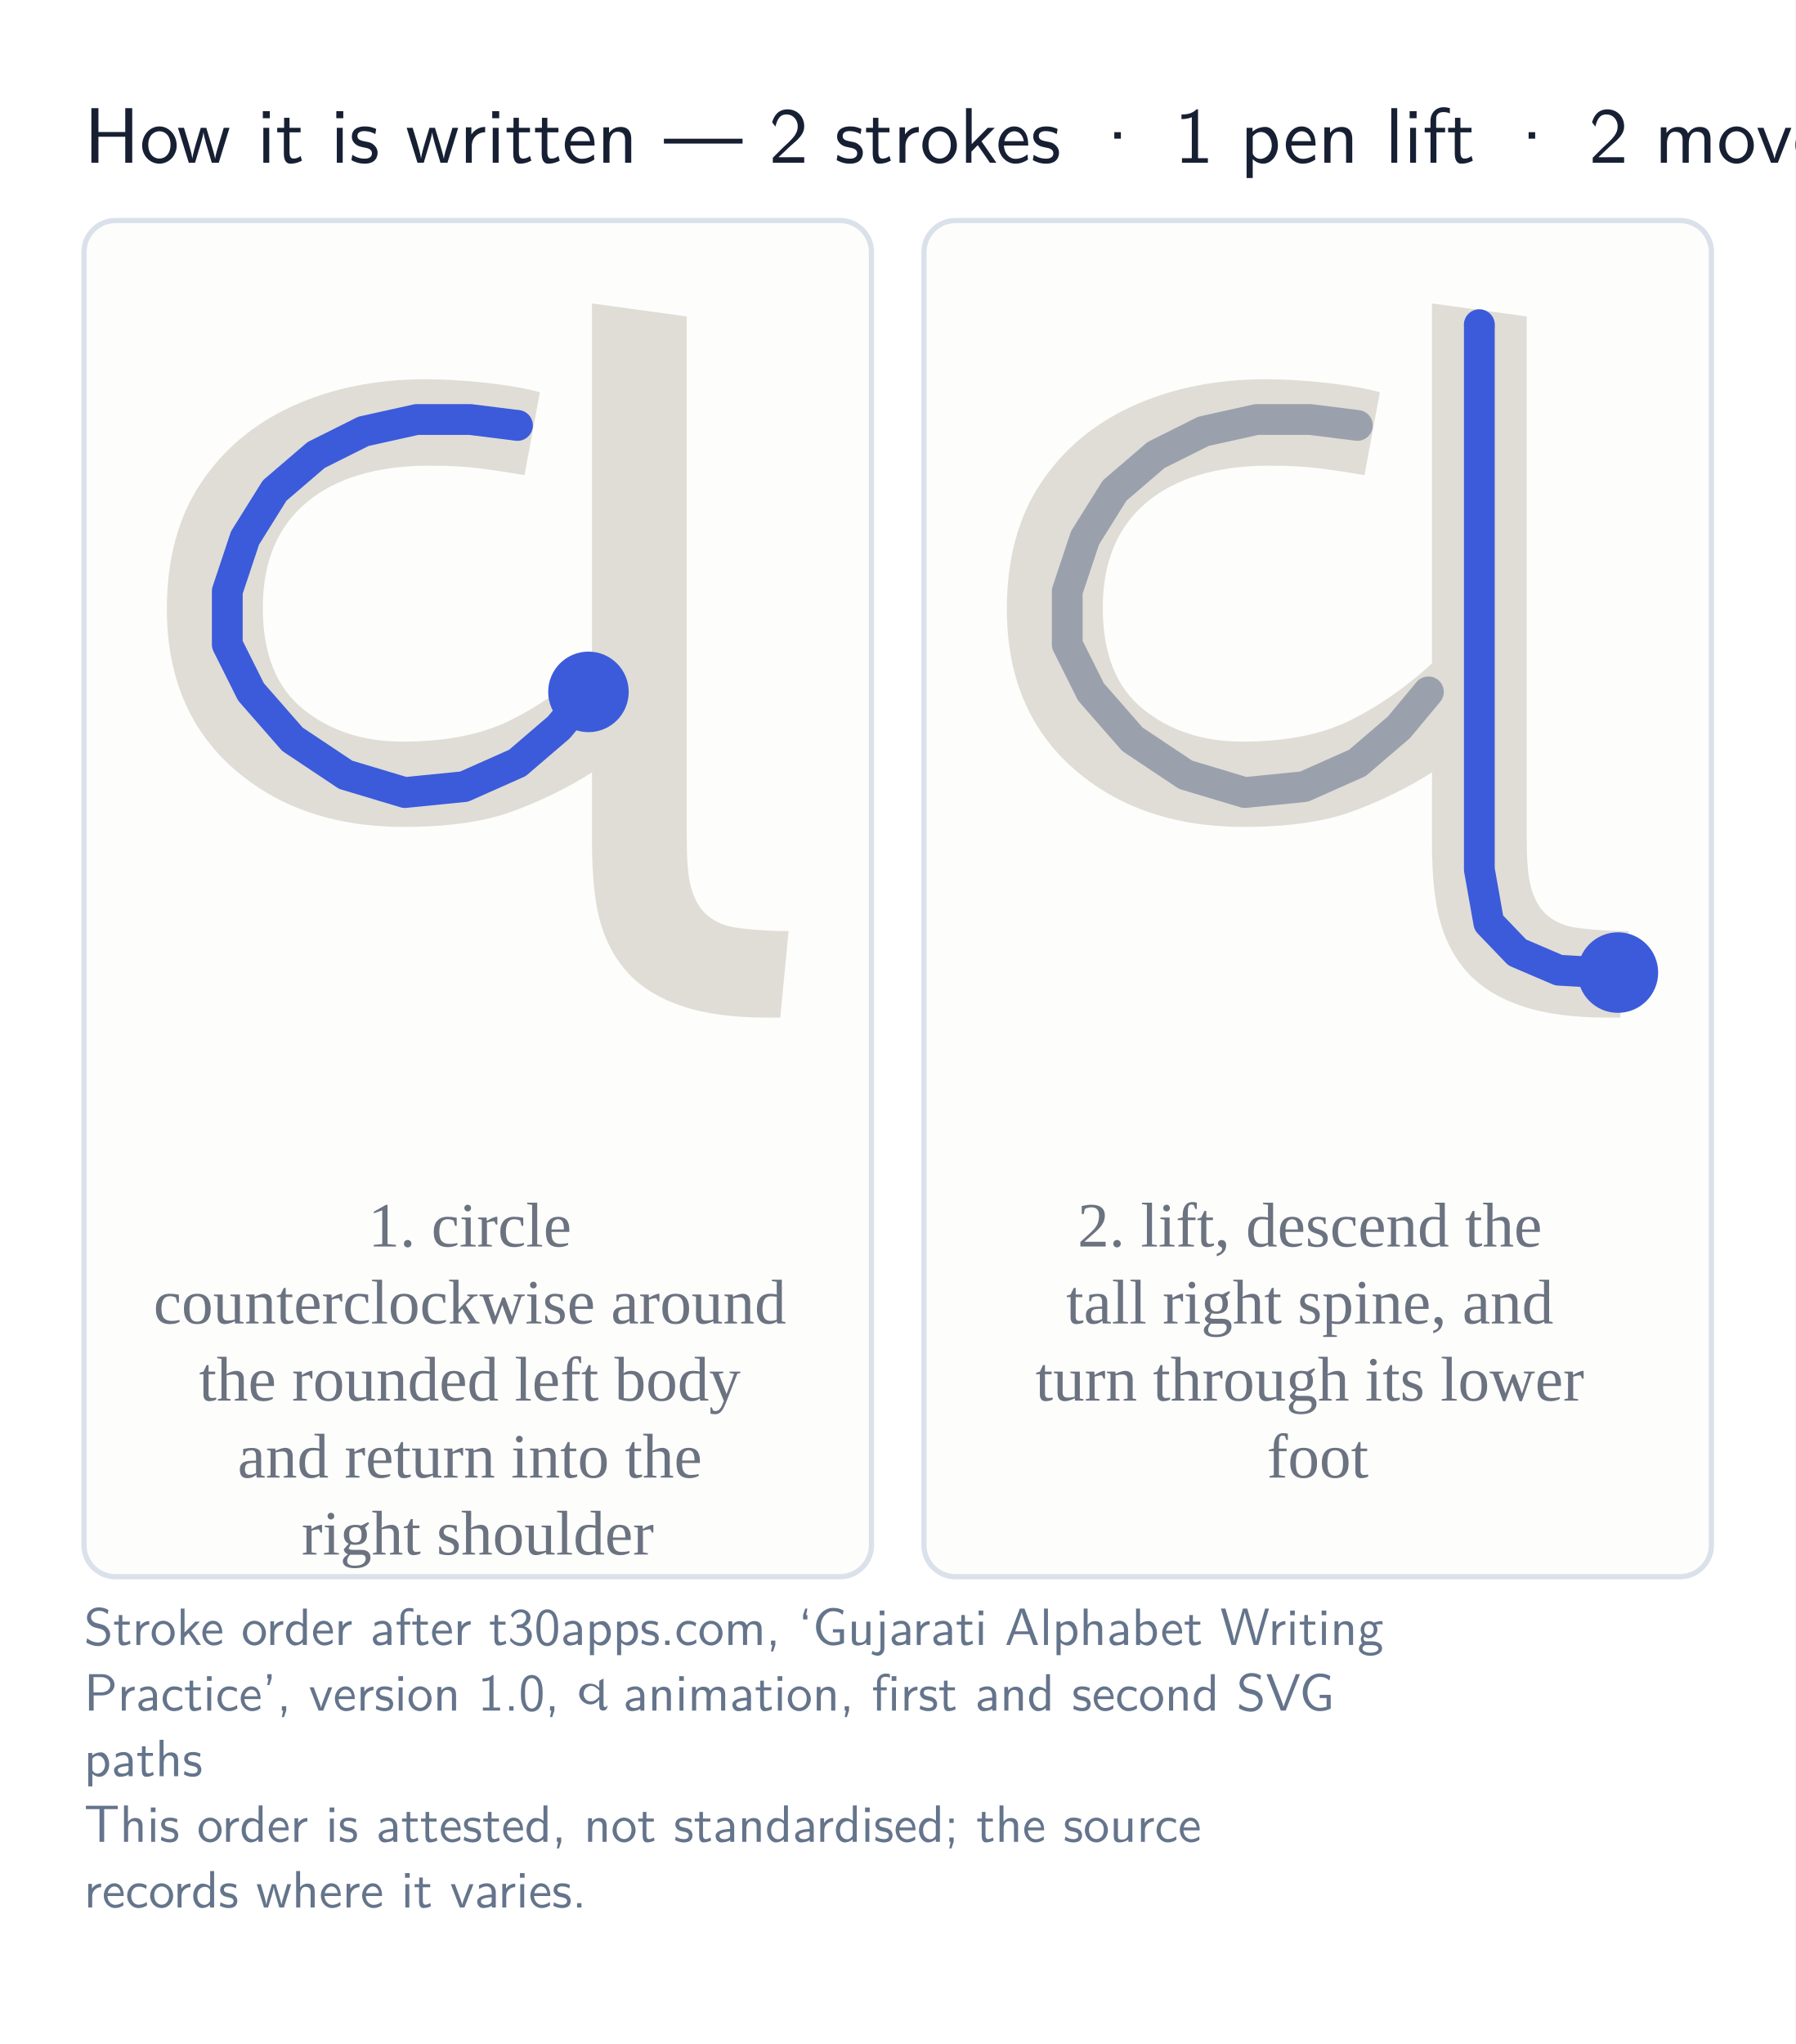
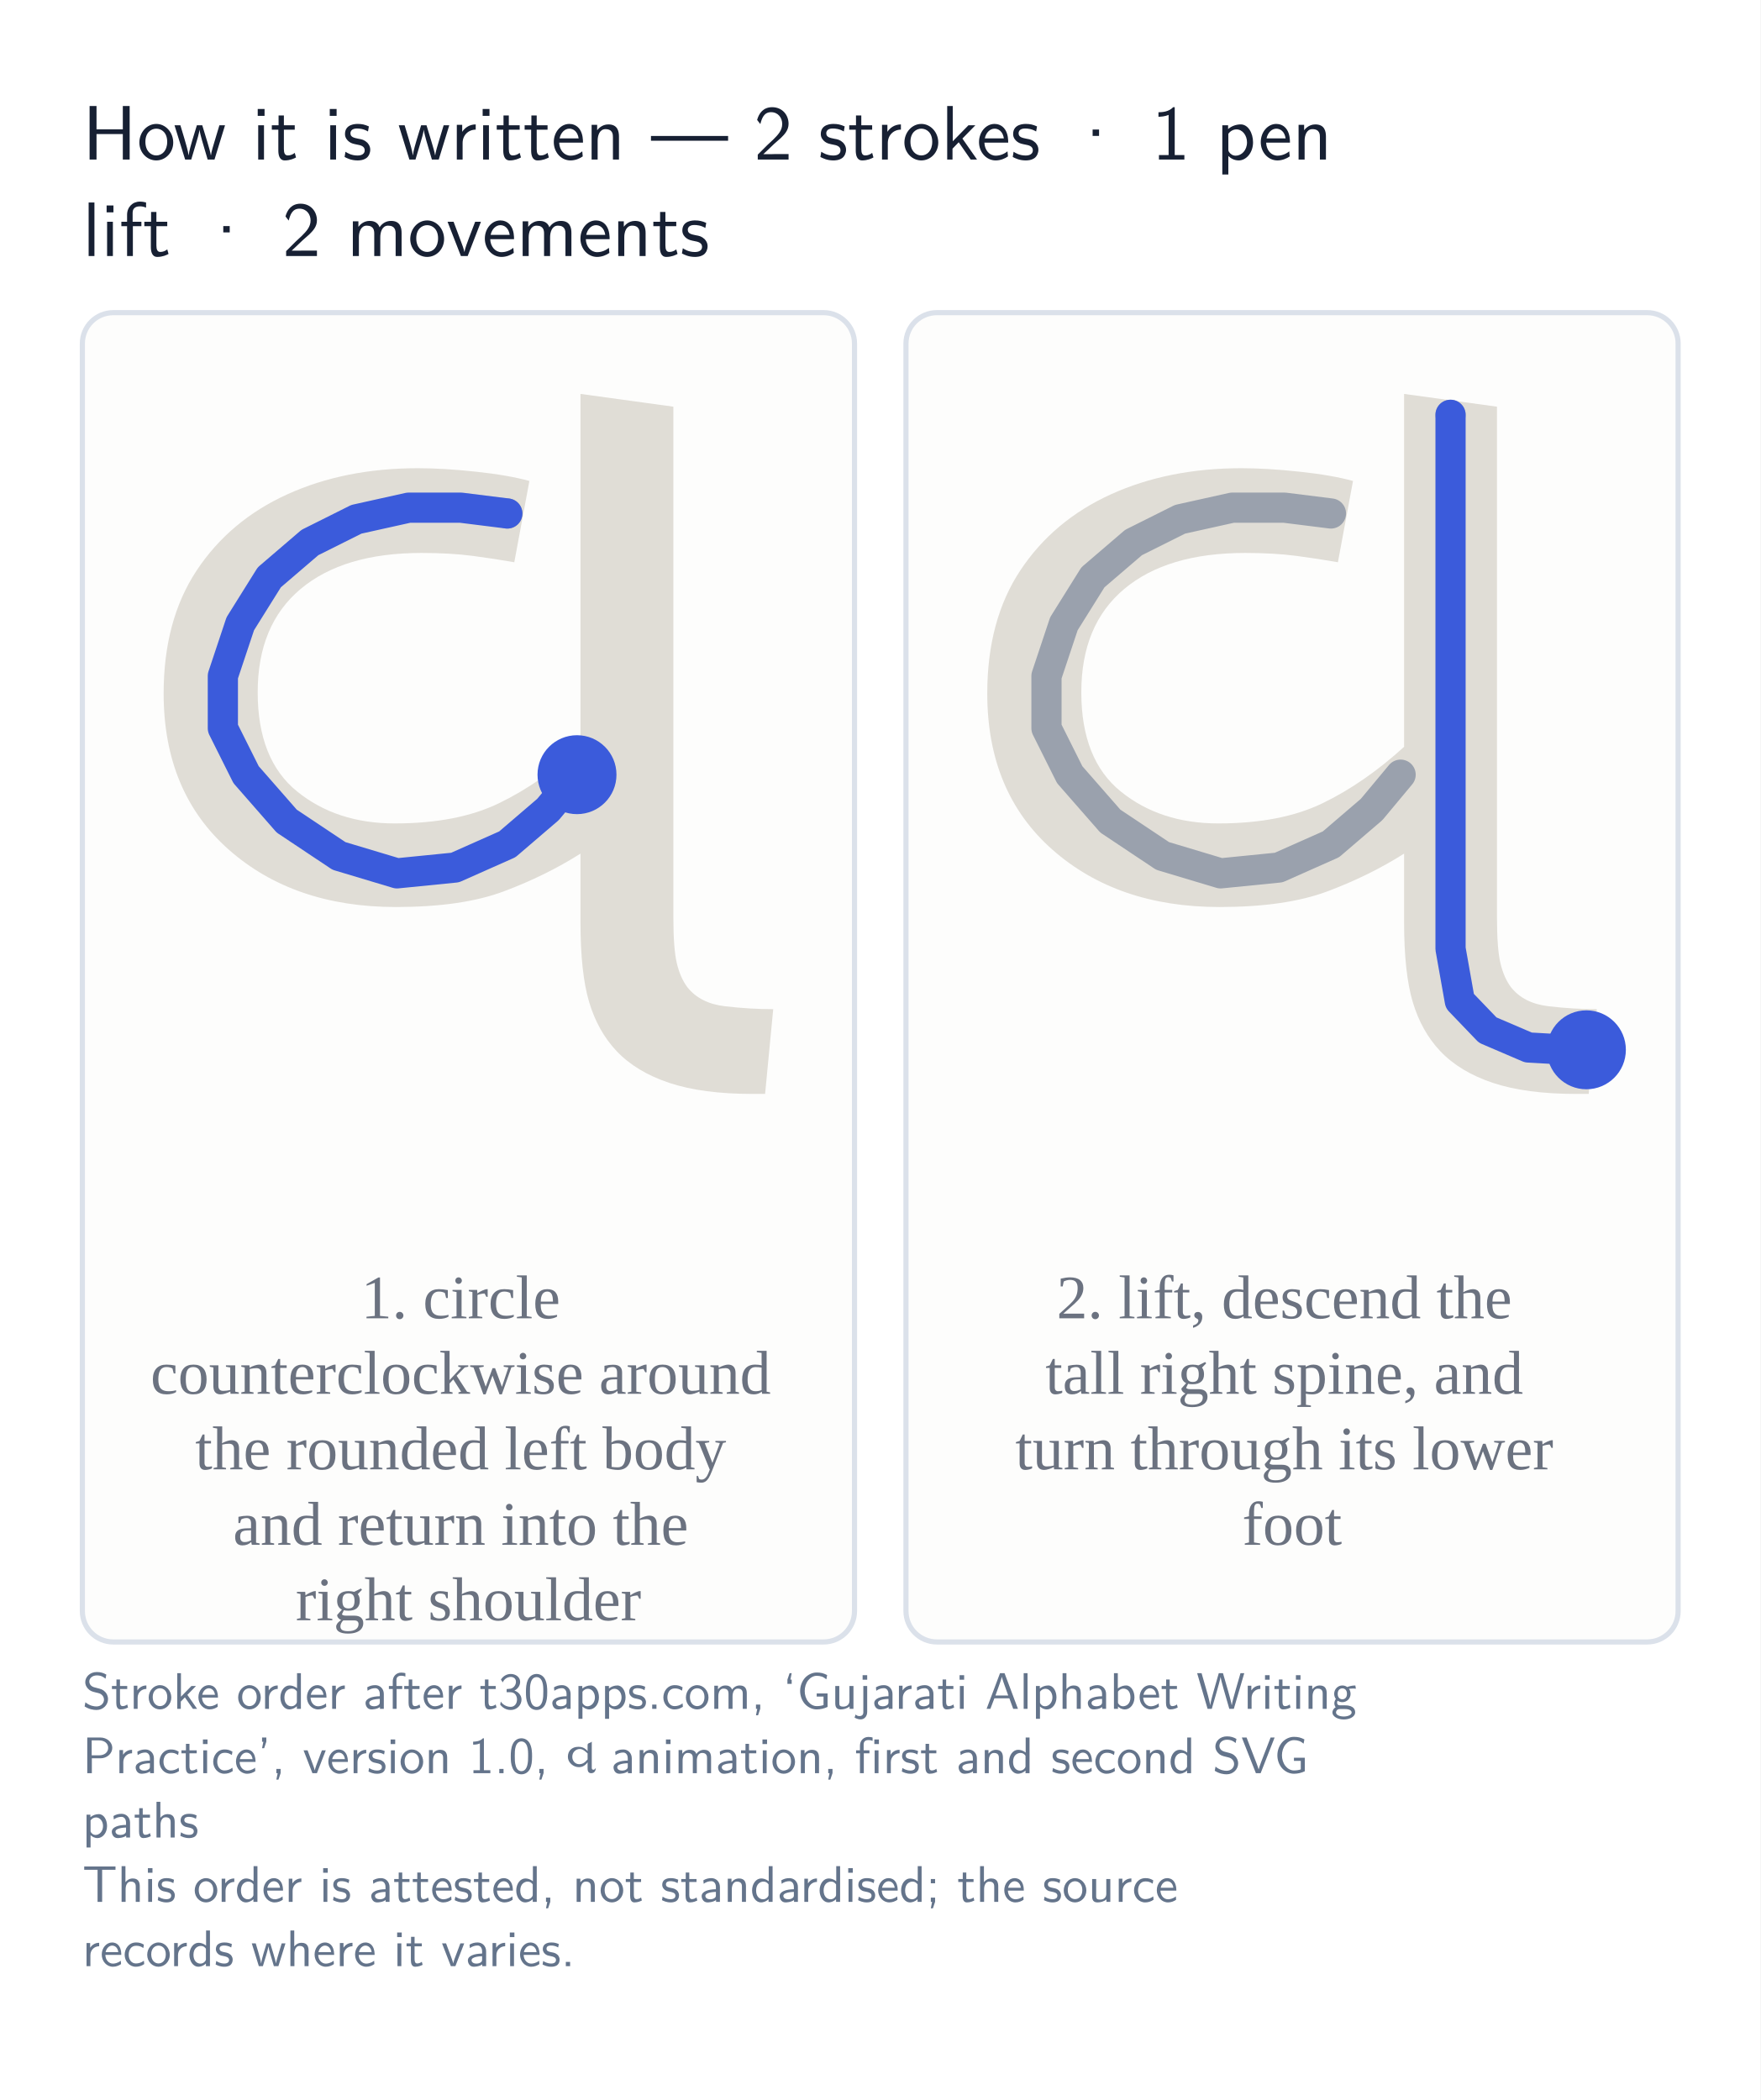
- <svg xmlns="http://www.w3.org/2000/svg" width="342" height="389.29" viewBox="0 0 342 389.29" role="img" aria-label="How to write વ: 2 strokes · 1 pen lift · 2 movements">
-   <rect x="0" y="0" width="342" height="389.29" fill="#ffffff" />
-   <text x="16" y="31" font-family="Latin Modern Sans, sans-serif" font-size="15" fill="#172033">How it is written — 2 strokes · 1 pen lift · 2 movements</text>
-   <rect x="16" y="42" width="150" height="258.29" rx="6" fill="#fdfdfc" stroke="#dbe1ea" stroke-width="1" />
-   <svg x="16" y="42" width="150" height="258.29" viewBox="-26 -673 665 1145.1" preserveAspectRatio="xMidYMid meet" overflow="hidden">
+ <svg xmlns="http://www.w3.org/2000/svg" width="342" height="408.04" viewBox="0 0 342 408.04" role="img" aria-label="How to write વ: 2 strokes · 1 pen lift · 2 movements">
+   <rect x="0" y="0" width="342" height="408.04" fill="#ffffff" />
+   <text x="16" y="31" font-family="Latin Modern Sans, sans-serif" font-size="15" fill="#172033">How it is written — 2 strokes · 1 pen</text>
+   <text x="16" y="49.75" font-family="Latin Modern Sans, sans-serif" font-size="15" fill="#172033">lift · 2 movements</text>
+   <rect x="16" y="60.75" width="150" height="258.29" rx="6" fill="#fdfdfc" stroke="#dbe1ea" stroke-width="1" />
+   <svg x="16" y="60.75" width="150" height="258.29" viewBox="-26 -673 665 1145.1" preserveAspectRatio="xMidYMid meet" overflow="hidden">
    <g transform="scale(1,-1)">
      <path class="ductus__glyph" d="M244 161Q156 161 100 210.5Q44 260 44 345Q44 408 72.5 451Q101 494 150.5 516.5Q200 539 263 539Q285 539 313 536Q341 533 359 528L346 458Q329 461 310 463.5Q291 466 266 466Q199 466 162 435Q125 404 125 346Q125 288 159 260.5Q193 233 243 233Q297 233 333 250.5Q369 268 403 299L403 603L483 592L483 152Q483 125 486 112.5Q489 100 495 92Q506 78 527.5 75.5Q549 73 569 73L562 0L551 0Q508 0 479.5 9.5Q451 19 434 37Q418 54 410.5 79Q403 104 403 148L403 207Q373 188 337 174.5Q301 161 244 161Z" fill="#e0ddd6" fill-rule="nonzero" />
      <path class="ductus__done" d="M340 500 L340 500" fill="none" stroke="#9aa1ad" stroke-width="26" stroke-linecap="round" stroke-linejoin="round" />
      <path class="ductus__pen" d="M340 500 L300 505 L255 505 L210 495 L170 475 L135 445 L110 405 L95 360 L95 315 L115 275 L150 235 L195 205 L245 190 L295 195 L340 215 L375 245 L400 275" fill="none" stroke="#3b5bdb" stroke-width="26" stroke-linecap="round" stroke-linejoin="round" />
      <circle class="ductus__tip" cx="400" cy="275" r="34" fill="#3b5bdb" />
    </g>
    <text class="ductus__caption" x="306.5" y="193.3" text-anchor="middle" font-size="53.3" fill="#6b7280">
      <tspan x="306.5" y="193.3">1. circle</tspan>
      <tspan x="306.5" y="258.3">counterclockwise around</tspan>
      <tspan x="306.5" y="323.4">the rounded left body</tspan>
      <tspan x="306.5" y="388.4">and return into the</tspan>
      <tspan x="306.5" y="453.4">right shoulder</tspan>
    </text>
  </svg>
-   <rect x="176" y="42" width="150" height="258.29" rx="6" fill="#fdfdfc" stroke="#dbe1ea" stroke-width="1" />
-   <svg x="176" y="42" width="150" height="258.29" viewBox="-26 -673 665 1145.1" preserveAspectRatio="xMidYMid meet" overflow="hidden">
+   <rect x="176" y="60.75" width="150" height="258.29" rx="6" fill="#fdfdfc" stroke="#dbe1ea" stroke-width="1" />
+   <svg x="176" y="60.75" width="150" height="258.29" viewBox="-26 -673 665 1145.1" preserveAspectRatio="xMidYMid meet" overflow="hidden">
    <g transform="scale(1,-1)">
      <path class="ductus__glyph" d="M244 161Q156 161 100 210.5Q44 260 44 345Q44 408 72.5 451Q101 494 150.5 516.5Q200 539 263 539Q285 539 313 536Q341 533 359 528L346 458Q329 461 310 463.5Q291 466 266 466Q199 466 162 435Q125 404 125 346Q125 288 159 260.5Q193 233 243 233Q297 233 333 250.5Q369 268 403 299L403 603L483 592L483 152Q483 125 486 112.5Q489 100 495 92Q506 78 527.5 75.5Q549 73 569 73L562 0L551 0Q508 0 479.5 9.5Q451 19 434 37Q418 54 410.5 79Q403 104 403 148L403 207Q373 188 337 174.5Q301 161 244 161Z" fill="#e0ddd6" fill-rule="nonzero" />
      <path class="ductus__done" d="M340 500 L300 505 L255 505 L210 495 L170 475 L135 445 L110 405 L95 360 L95 315 L115 275 L150 235 L195 205 L245 190 L295 195 L340 215 L375 245 L400 275" fill="none" stroke="#9aa1ad" stroke-width="26" stroke-linecap="round" stroke-linejoin="round" />
      <path class="ductus__done" d="M443 585 L443 585" fill="none" stroke="#9aa1ad" stroke-width="26" stroke-linecap="round" stroke-linejoin="round" />
      <path class="ductus__pen" d="M443 585 L443 500 L443 400 L443 300 L443 200 L443 125 L451 80 L475 55 L510 40 L545 38 L560 38" fill="none" stroke="#3b5bdb" stroke-width="26" stroke-linecap="round" stroke-linejoin="round" />
      <circle class="ductus__tip" cx="560" cy="38" r="34" fill="#3b5bdb" />
    </g>
    <text class="ductus__caption" x="306.5" y="193.3" text-anchor="middle" font-size="53.3" fill="#6b7280">
      <tspan x="306.5" y="193.3">2. lift, descend the</tspan>
      <tspan x="306.5" y="258.3">tall right spine, and</tspan>
      <tspan x="306.5" y="323.4">turn through its lower</tspan>
      <tspan x="306.5" y="388.4">foot</tspan>
    </text>
  </svg>
-   <text x="16" y="313.29" font-family="Latin Modern Sans, sans-serif" font-size="10" fill="#64748b">Stroke order after t30apps.com, ‘Gujarati Alphabet Writing</text>
-   <text x="16" y="325.79" font-family="Latin Modern Sans, sans-serif" font-size="10" fill="#64748b">Practice’, version 1.0, વ animation, first and second SVG</text>
-   <text x="16" y="338.29" font-family="Latin Modern Sans, sans-serif" font-size="10" fill="#64748b">paths</text>
-   <text x="16" y="350.79" font-family="Latin Modern Sans, sans-serif" font-size="10" fill="#64748b">This order is attested, not standardised; the source</text>
-   <text x="16" y="363.29" font-family="Latin Modern Sans, sans-serif" font-size="10" fill="#64748b">records where it varies.</text>
+   <text x="16" y="332.04" font-family="Latin Modern Sans, sans-serif" font-size="10" fill="#64748b">Stroke order after t30apps.com, ‘Gujarati Alphabet Writing</text>
+   <text x="16" y="344.54" font-family="Latin Modern Sans, sans-serif" font-size="10" fill="#64748b">Practice’, version 1.0, વ animation, first and second SVG</text>
+   <text x="16" y="357.04" font-family="Latin Modern Sans, sans-serif" font-size="10" fill="#64748b">paths</text>
+   <text x="16" y="369.54" font-family="Latin Modern Sans, sans-serif" font-size="10" fill="#64748b">This order is attested, not standardised; the source</text>
+   <text x="16" y="382.04" font-family="Latin Modern Sans, sans-serif" font-size="10" fill="#64748b">records where it varies.</text>
</svg>
